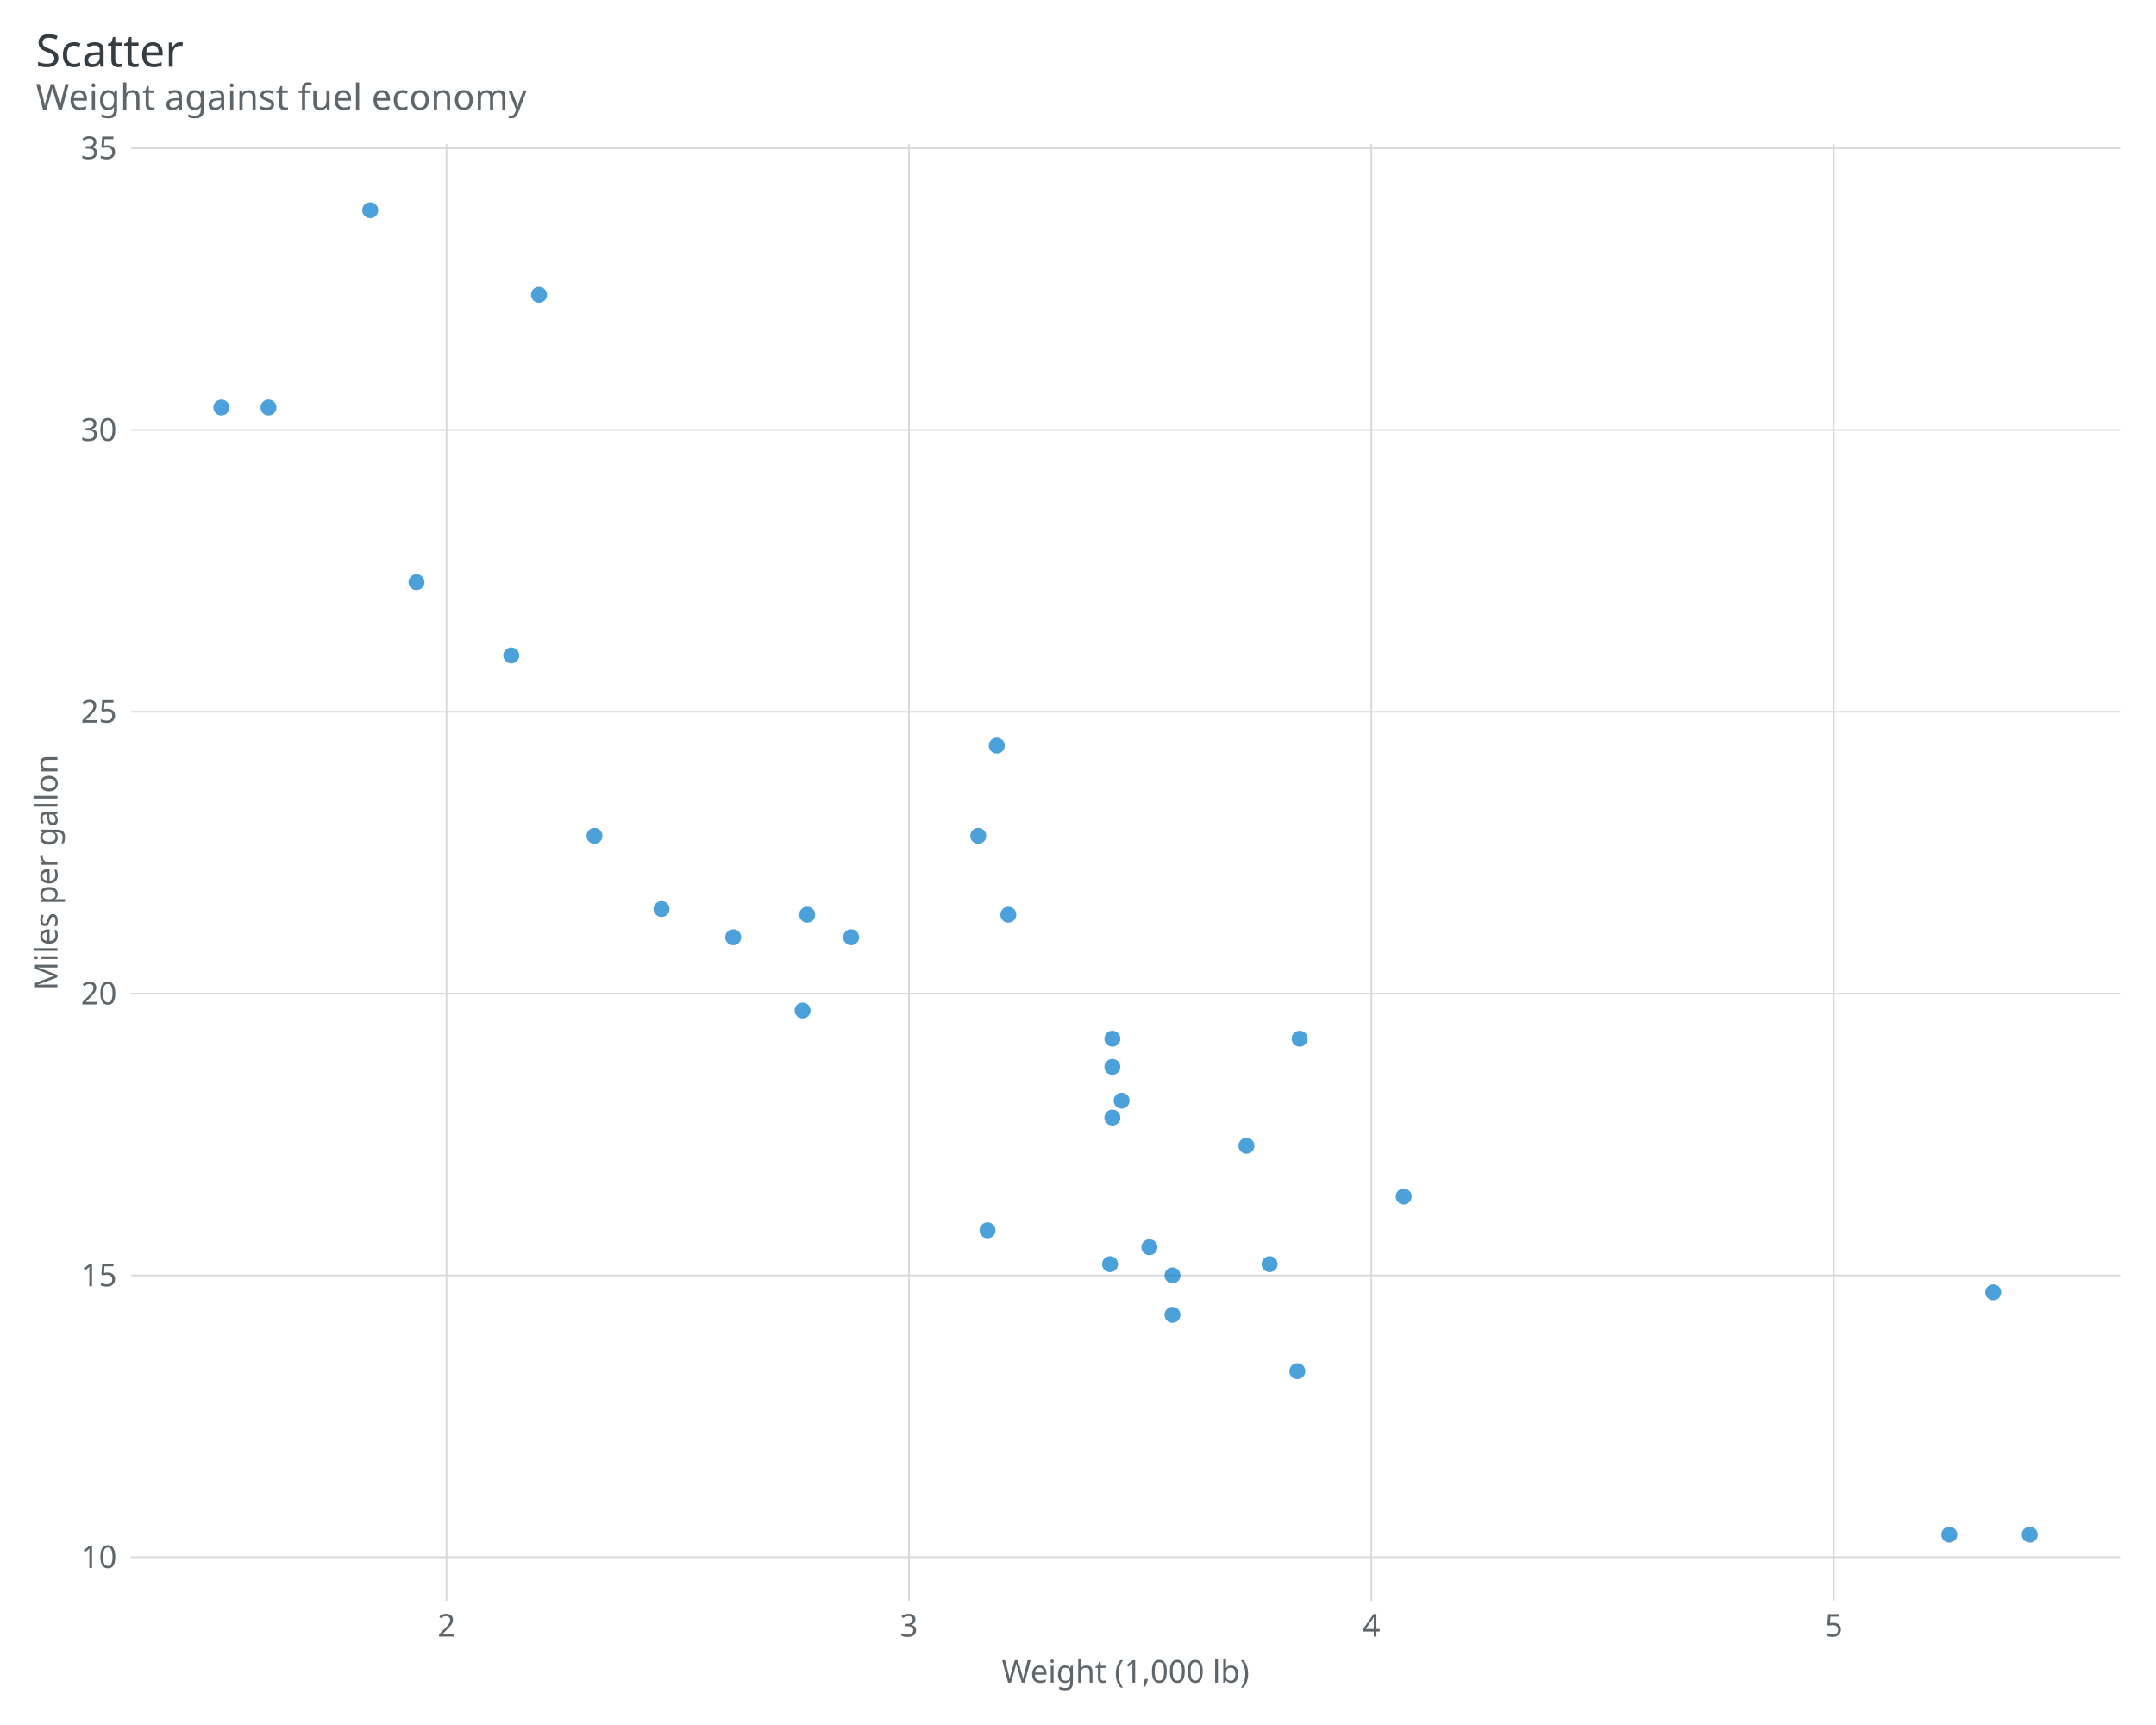
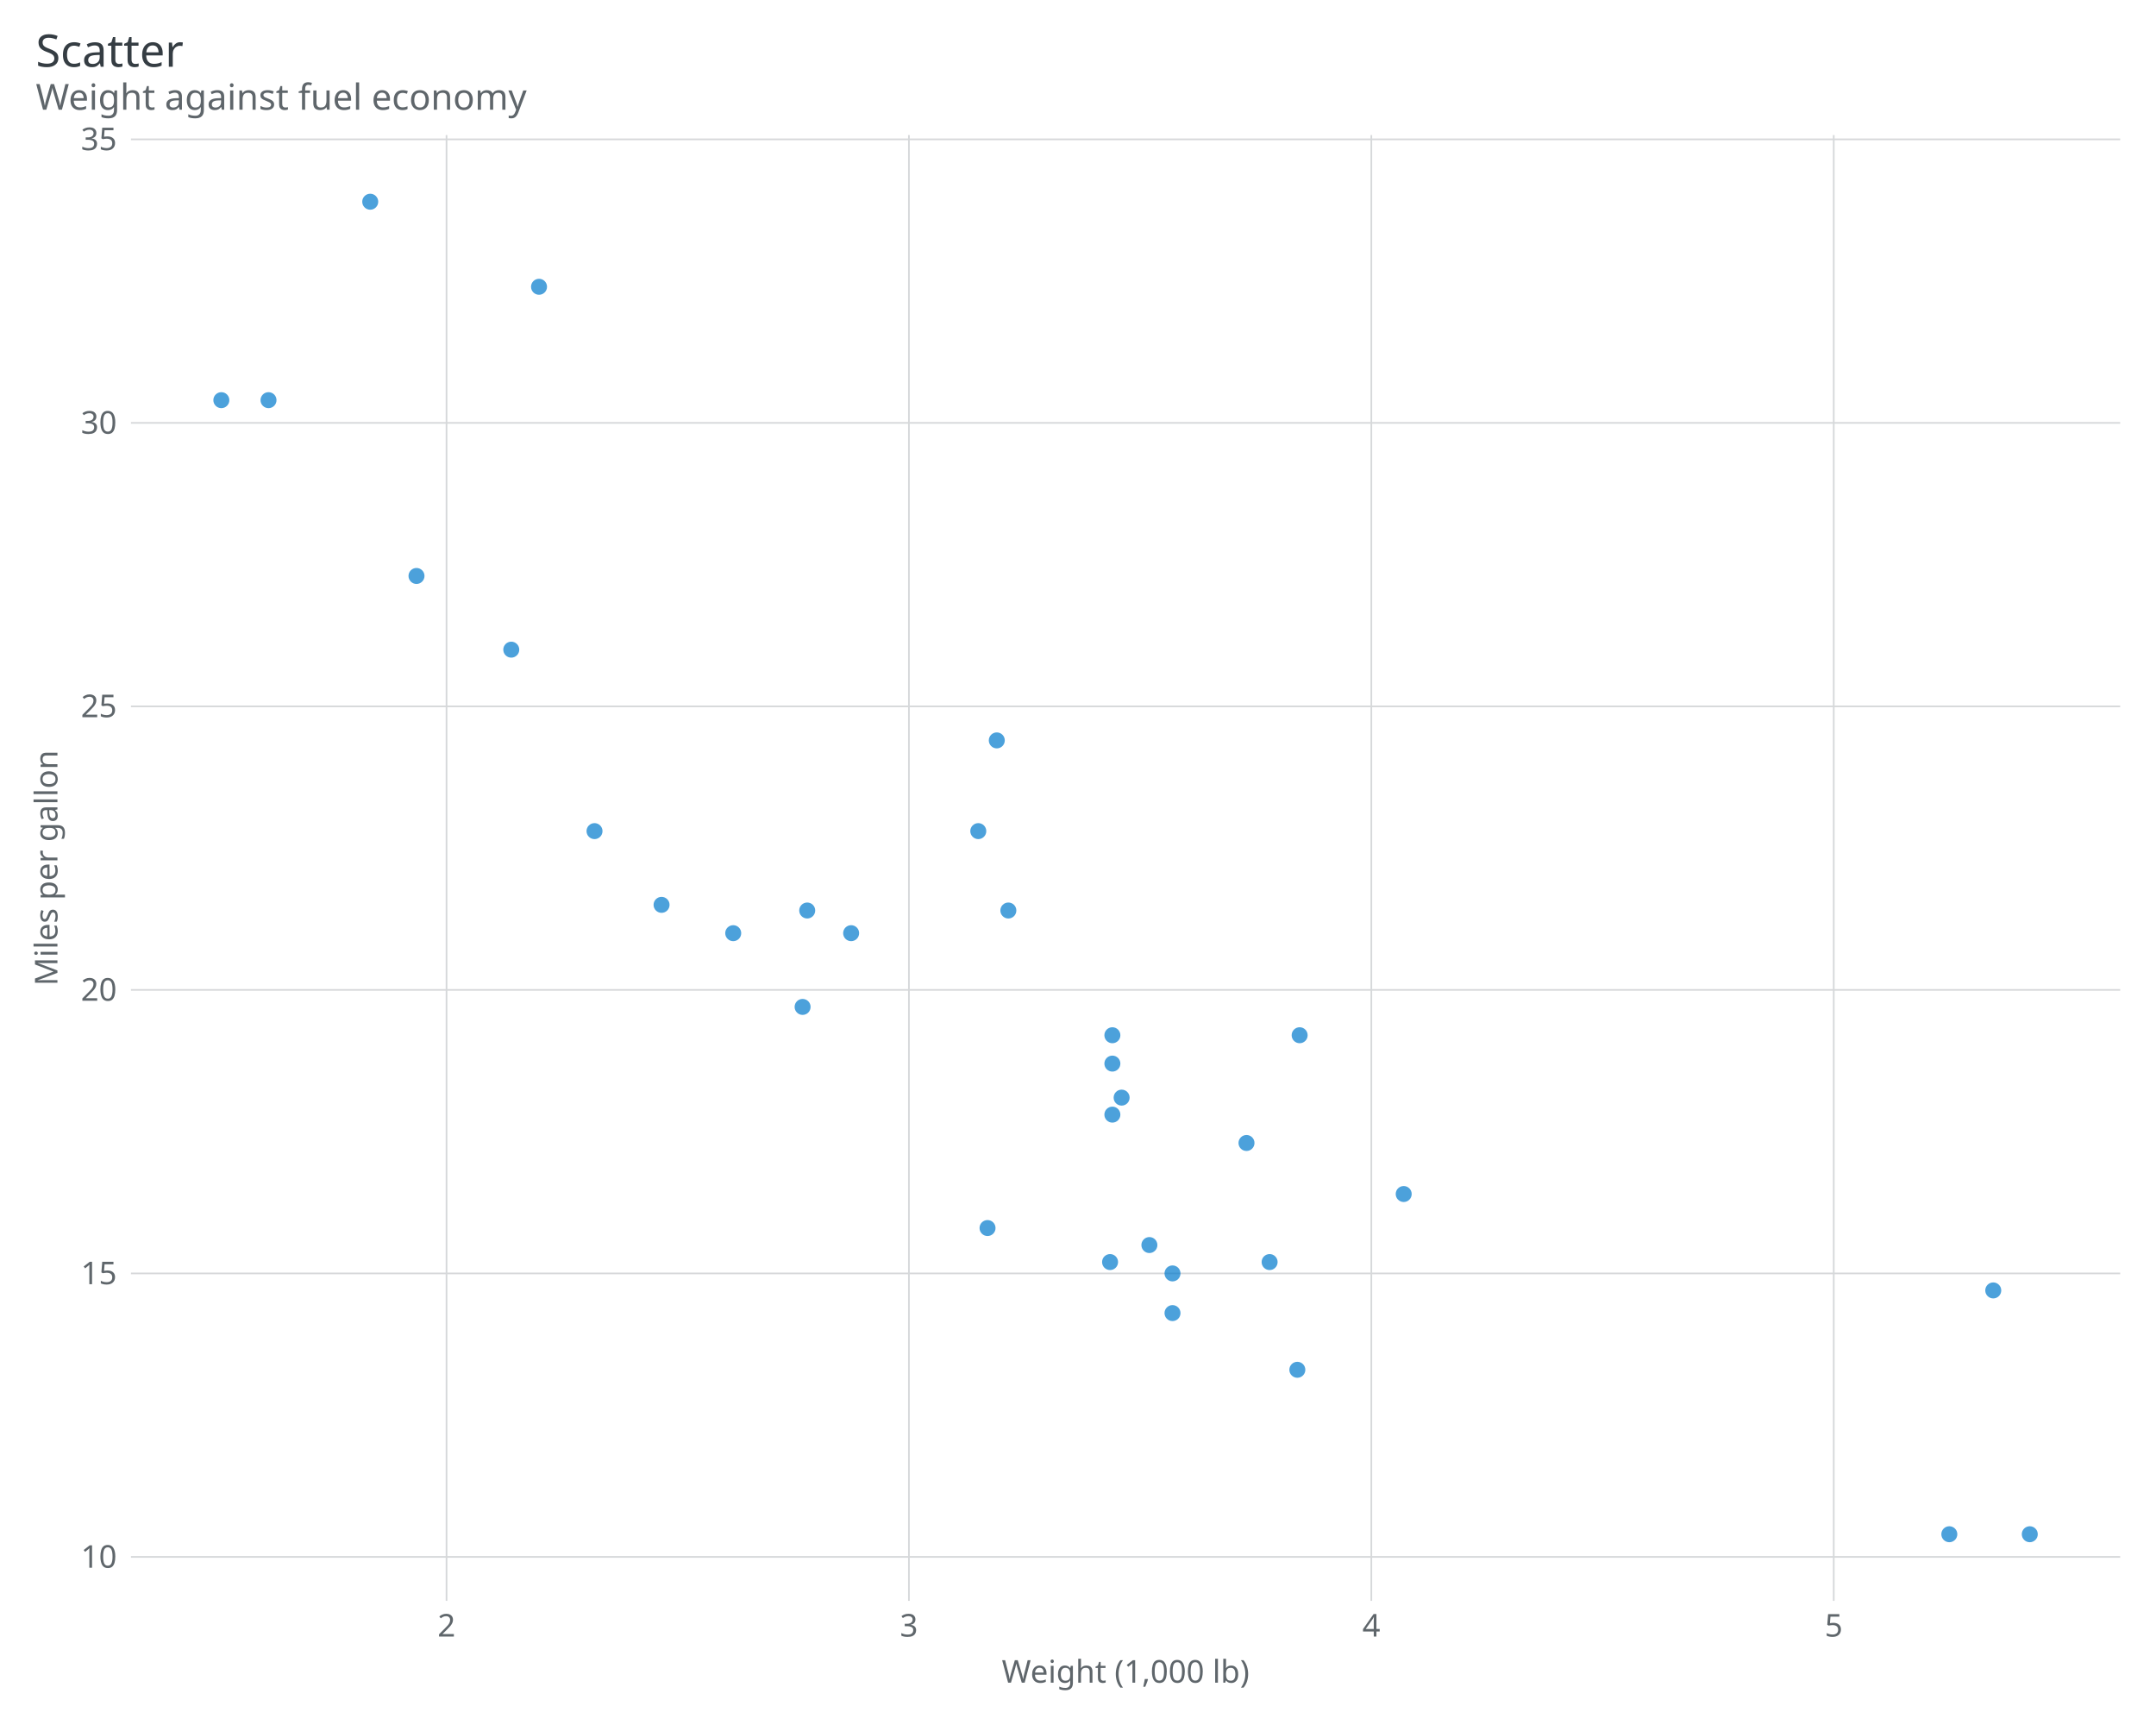
<svg xmlns="http://www.w3.org/2000/svg" class="svglite" data-engine-version="2.0" width="720.00pt" height="576.00pt" viewBox="0 0 720.00 576.00">
  <defs>
    <style type="text/css">
    .svglite line, .svglite polyline, .svglite polygon, .svglite path, .svglite rect, .svglite circle {
      fill: none;
      stroke: #000000;
      stroke-linecap: round;
      stroke-linejoin: round;
      stroke-miterlimit: 10.00;
    }
  </style>
  </defs>
  <rect width="100%" height="100%" style="stroke: none; fill: #FFFFFF;" />
  <defs>
    <clipPath id="cpMC4wMHw3MjAuMDB8MC4wMHw1NzYuMDA=">
      <rect x="0.00" y="0.00" width="720.00" height="576.00" />
    </clipPath>
  </defs>
  <g clip-path="url(#cpMC4wMHw3MjAuMDB8MC4wMHw1NzYuMDA=)">
    <rect x="-0" y="0.00" width="720.00" height="576.00" style="stroke-width: 1.02; stroke: none; fill: #FFFFFF;" />
  </g>
  <defs>
-     <clipPath id="cpNDMuNzN8NzA4LjA0fDQ4LjEwfDUzNC41NQ==">
-       <rect x="43.73" y="48.10" width="664.32" height="486.45" />
+     <clipPath id="cpNDMuNzN8NzA4LjA0fDQ1LjExfDUzNC41NQ==">
+       <rect x="43.73" y="45.11" width="664.32" height="489.44" />
    </clipPath>
  </defs>
-   <g clip-path="url(#cpNDMuNzN8NzA4LjA0fDQ4LjEwfDUzNC41NQ==)">
-     <rect x="43.73" y="48.10" width="664.32" height="486.45" style="stroke-width: 1.02; stroke: none; fill: #FFFFFF;" />
-     <polyline points="43.73,519.96 708.04,519.96 " style="stroke-width: 0.56; stroke: #D6D8DA; stroke-linecap: butt;" />
-     <polyline points="43.73,425.87 708.04,425.87 " style="stroke-width: 0.56; stroke: #D6D8DA; stroke-linecap: butt;" />
-     <polyline points="43.73,331.78 708.04,331.78 " style="stroke-width: 0.56; stroke: #D6D8DA; stroke-linecap: butt;" />
-     <polyline points="43.73,237.69 708.04,237.69 " style="stroke-width: 0.56; stroke: #D6D8DA; stroke-linecap: butt;" />
-     <polyline points="43.73,143.60 708.04,143.60 " style="stroke-width: 0.56; stroke: #D6D8DA; stroke-linecap: butt;" />
-     <polyline points="43.73,49.51 708.04,49.51 " style="stroke-width: 0.56; stroke: #D6D8DA; stroke-linecap: butt;" />
-     <polyline points="149.12,534.55 149.12,48.10 " style="stroke-width: 0.56; stroke: #D6D8DA; stroke-linecap: butt;" />
-     <polyline points="303.54,534.55 303.54,48.10 " style="stroke-width: 0.56; stroke: #D6D8DA; stroke-linecap: butt;" />
-     <polyline points="457.96,534.55 457.96,48.10 " style="stroke-width: 0.56; stroke: #D6D8DA; stroke-linecap: butt;" />
-     <polyline points="612.38,534.55 612.38,48.10 " style="stroke-width: 0.56; stroke: #D6D8DA; stroke-linecap: butt;" />
-     <circle cx="244.86" cy="312.96" r="2.67" style="stroke-width: 0.00; stroke: #007ACC; stroke-opacity: 0.70; fill: #007ACC; fill-opacity: 0.70;" />
-     <circle cx="284.24" cy="312.96" r="2.67" style="stroke-width: 0.00; stroke: #007ACC; stroke-opacity: 0.70; fill: #007ACC; fill-opacity: 0.70;" />
-     <circle cx="198.54" cy="279.09" r="2.67" style="stroke-width: 0.00; stroke: #007ACC; stroke-opacity: 0.70; fill: #007ACC; fill-opacity: 0.70;" />
-     <circle cx="336.74" cy="305.44" r="2.67" style="stroke-width: 0.00; stroke: #007ACC; stroke-opacity: 0.70; fill: #007ACC; fill-opacity: 0.70;" />
-     <circle cx="371.48" cy="356.25" r="2.67" style="stroke-width: 0.00; stroke: #007ACC; stroke-opacity: 0.70; fill: #007ACC; fill-opacity: 0.70;" />
-     <circle cx="374.57" cy="367.54" r="2.67" style="stroke-width: 0.00; stroke: #007ACC; stroke-opacity: 0.70; fill: #007ACC; fill-opacity: 0.70;" />
-     <circle cx="391.56" cy="439.05" r="2.67" style="stroke-width: 0.00; stroke: #007ACC; stroke-opacity: 0.70; fill: #007ACC; fill-opacity: 0.70;" />
-     <circle cx="332.88" cy="248.98" r="2.67" style="stroke-width: 0.00; stroke: #007ACC; stroke-opacity: 0.70; fill: #007ACC; fill-opacity: 0.70;" />
-     <circle cx="326.70" cy="279.09" r="2.67" style="stroke-width: 0.00; stroke: #007ACC; stroke-opacity: 0.70; fill: #007ACC; fill-opacity: 0.70;" />
-     <circle cx="371.48" cy="346.84" r="2.67" style="stroke-width: 0.00; stroke: #007ACC; stroke-opacity: 0.70; fill: #007ACC; fill-opacity: 0.70;" />
-     <circle cx="371.48" cy="373.18" r="2.67" style="stroke-width: 0.00; stroke: #007ACC; stroke-opacity: 0.70; fill: #007ACC; fill-opacity: 0.70;" />
-     <circle cx="468.77" cy="399.53" r="2.67" style="stroke-width: 0.00; stroke: #007ACC; stroke-opacity: 0.70; fill: #007ACC; fill-opacity: 0.70;" />
-     <circle cx="416.27" cy="382.59" r="2.67" style="stroke-width: 0.00; stroke: #007ACC; stroke-opacity: 0.70; fill: #007ACC; fill-opacity: 0.70;" />
-     <circle cx="423.99" cy="422.11" r="2.67" style="stroke-width: 0.00; stroke: #007ACC; stroke-opacity: 0.70; fill: #007ACC; fill-opacity: 0.70;" />
-     <circle cx="650.98" cy="512.44" r="2.67" style="stroke-width: 0.00; stroke: #007ACC; stroke-opacity: 0.70; fill: #007ACC; fill-opacity: 0.70;" />
-     <circle cx="677.85" cy="512.44" r="2.67" style="stroke-width: 0.00; stroke: #007ACC; stroke-opacity: 0.70; fill: #007ACC; fill-opacity: 0.70;" />
-     <circle cx="665.65" cy="431.52" r="2.67" style="stroke-width: 0.00; stroke: #007ACC; stroke-opacity: 0.70; fill: #007ACC; fill-opacity: 0.70;" />
-     <circle cx="180.01" cy="98.44" r="2.67" style="stroke-width: 0.00; stroke: #007ACC; stroke-opacity: 0.70; fill: #007ACC; fill-opacity: 0.70;" />
-     <circle cx="89.67" cy="136.07" r="2.67" style="stroke-width: 0.00; stroke: #007ACC; stroke-opacity: 0.70; fill: #007ACC; fill-opacity: 0.70;" />
-     <circle cx="123.64" cy="70.21" r="2.67" style="stroke-width: 0.00; stroke: #007ACC; stroke-opacity: 0.70; fill: #007ACC; fill-opacity: 0.70;" />
-     <circle cx="220.93" cy="303.55" r="2.67" style="stroke-width: 0.00; stroke: #007ACC; stroke-opacity: 0.70; fill: #007ACC; fill-opacity: 0.70;" />
-     <circle cx="383.84" cy="416.46" r="2.67" style="stroke-width: 0.00; stroke: #007ACC; stroke-opacity: 0.70; fill: #007ACC; fill-opacity: 0.70;" />
-     <circle cx="370.71" cy="422.11" r="2.67" style="stroke-width: 0.00; stroke: #007ACC; stroke-opacity: 0.70; fill: #007ACC; fill-opacity: 0.70;" />
-     <circle cx="433.25" cy="457.86" r="2.67" style="stroke-width: 0.00; stroke: #007ACC; stroke-opacity: 0.70; fill: #007ACC; fill-opacity: 0.70;" />
-     <circle cx="434.02" cy="346.84" r="2.67" style="stroke-width: 0.00; stroke: #007ACC; stroke-opacity: 0.70; fill: #007ACC; fill-opacity: 0.70;" />
-     <circle cx="139.09" cy="194.41" r="2.67" style="stroke-width: 0.00; stroke: #007ACC; stroke-opacity: 0.70; fill: #007ACC; fill-opacity: 0.70;" />
-     <circle cx="170.74" cy="218.87" r="2.67" style="stroke-width: 0.00; stroke: #007ACC; stroke-opacity: 0.70; fill: #007ACC; fill-opacity: 0.70;" />
-     <circle cx="73.92" cy="136.07" r="2.67" style="stroke-width: 0.00; stroke: #007ACC; stroke-opacity: 0.70; fill: #007ACC; fill-opacity: 0.70;" />
-     <circle cx="329.79" cy="410.82" r="2.67" style="stroke-width: 0.00; stroke: #007ACC; stroke-opacity: 0.70; fill: #007ACC; fill-opacity: 0.70;" />
-     <circle cx="268.03" cy="337.43" r="2.67" style="stroke-width: 0.00; stroke: #007ACC; stroke-opacity: 0.70; fill: #007ACC; fill-opacity: 0.70;" />
-     <circle cx="391.56" cy="425.87" r="2.67" style="stroke-width: 0.00; stroke: #007ACC; stroke-opacity: 0.70; fill: #007ACC; fill-opacity: 0.70;" />
-     <circle cx="269.57" cy="305.44" r="2.67" style="stroke-width: 0.00; stroke: #007ACC; stroke-opacity: 0.70; fill: #007ACC; fill-opacity: 0.70;" />
+   <g clip-path="url(#cpNDMuNzN8NzA4LjA0fDQ1LjExfDUzNC41NQ==)">
+     <rect x="43.73" y="45.11" width="664.32" height="489.44" style="stroke-width: 1.02; stroke: none; fill: #FFFFFF;" />
+     <polyline points="43.73,519.87 708.04,519.87 " style="stroke-width: 0.56; stroke: #D6D8DA; stroke-linecap: butt;" />
+     <polyline points="43.73,425.21 708.04,425.21 " style="stroke-width: 0.56; stroke: #D6D8DA; stroke-linecap: butt;" />
+     <polyline points="43.73,330.54 708.04,330.54 " style="stroke-width: 0.56; stroke: #D6D8DA; stroke-linecap: butt;" />
+     <polyline points="43.73,235.87 708.04,235.87 " style="stroke-width: 0.56; stroke: #D6D8DA; stroke-linecap: butt;" />
+     <polyline points="43.73,141.20 708.04,141.20 " style="stroke-width: 0.56; stroke: #D6D8DA; stroke-linecap: butt;" />
+     <polyline points="43.73,46.53 708.04,46.53 " style="stroke-width: 0.56; stroke: #D6D8DA; stroke-linecap: butt;" />
+     <polyline points="149.12,534.55 149.12,45.11 " style="stroke-width: 0.56; stroke: #D6D8DA; stroke-linecap: butt;" />
+     <polyline points="303.54,534.55 303.54,45.11 " style="stroke-width: 0.56; stroke: #D6D8DA; stroke-linecap: butt;" />
+     <polyline points="457.96,534.55 457.96,45.11 " style="stroke-width: 0.56; stroke: #D6D8DA; stroke-linecap: butt;" />
+     <polyline points="612.38,534.55 612.38,45.11 " style="stroke-width: 0.56; stroke: #D6D8DA; stroke-linecap: butt;" />
+     <circle cx="244.86" cy="311.60" r="2.67" style="stroke-width: 0.00; stroke: #007ACC; stroke-opacity: 0.70; fill: #007ACC; fill-opacity: 0.70;" />
+     <circle cx="284.24" cy="311.60" r="2.67" style="stroke-width: 0.00; stroke: #007ACC; stroke-opacity: 0.70; fill: #007ACC; fill-opacity: 0.70;" />
+     <circle cx="198.54" cy="277.52" r="2.67" style="stroke-width: 0.00; stroke: #007ACC; stroke-opacity: 0.70; fill: #007ACC; fill-opacity: 0.70;" />
+     <circle cx="336.74" cy="304.03" r="2.67" style="stroke-width: 0.00; stroke: #007ACC; stroke-opacity: 0.70; fill: #007ACC; fill-opacity: 0.70;" />
+     <circle cx="371.48" cy="355.15" r="2.67" style="stroke-width: 0.00; stroke: #007ACC; stroke-opacity: 0.70; fill: #007ACC; fill-opacity: 0.70;" />
+     <circle cx="374.57" cy="366.51" r="2.67" style="stroke-width: 0.00; stroke: #007ACC; stroke-opacity: 0.70; fill: #007ACC; fill-opacity: 0.70;" />
+     <circle cx="391.56" cy="438.46" r="2.67" style="stroke-width: 0.00; stroke: #007ACC; stroke-opacity: 0.70; fill: #007ACC; fill-opacity: 0.70;" />
+     <circle cx="332.88" cy="247.23" r="2.67" style="stroke-width: 0.00; stroke: #007ACC; stroke-opacity: 0.70; fill: #007ACC; fill-opacity: 0.70;" />
+     <circle cx="326.70" cy="277.52" r="2.67" style="stroke-width: 0.00; stroke: #007ACC; stroke-opacity: 0.70; fill: #007ACC; fill-opacity: 0.70;" />
+     <circle cx="371.48" cy="345.68" r="2.67" style="stroke-width: 0.00; stroke: #007ACC; stroke-opacity: 0.70; fill: #007ACC; fill-opacity: 0.70;" />
+     <circle cx="371.48" cy="372.19" r="2.67" style="stroke-width: 0.00; stroke: #007ACC; stroke-opacity: 0.70; fill: #007ACC; fill-opacity: 0.70;" />
+     <circle cx="468.77" cy="398.70" r="2.67" style="stroke-width: 0.00; stroke: #007ACC; stroke-opacity: 0.70; fill: #007ACC; fill-opacity: 0.70;" />
+     <circle cx="416.27" cy="381.66" r="2.67" style="stroke-width: 0.00; stroke: #007ACC; stroke-opacity: 0.70; fill: #007ACC; fill-opacity: 0.70;" />
+     <circle cx="423.99" cy="421.42" r="2.67" style="stroke-width: 0.00; stroke: #007ACC; stroke-opacity: 0.70; fill: #007ACC; fill-opacity: 0.70;" />
+     <circle cx="650.98" cy="512.30" r="2.67" style="stroke-width: 0.00; stroke: #007ACC; stroke-opacity: 0.70; fill: #007ACC; fill-opacity: 0.70;" />
+     <circle cx="677.85" cy="512.30" r="2.67" style="stroke-width: 0.00; stroke: #007ACC; stroke-opacity: 0.70; fill: #007ACC; fill-opacity: 0.70;" />
+     <circle cx="665.65" cy="430.89" r="2.67" style="stroke-width: 0.00; stroke: #007ACC; stroke-opacity: 0.70; fill: #007ACC; fill-opacity: 0.70;" />
+     <circle cx="180.01" cy="95.76" r="2.67" style="stroke-width: 0.00; stroke: #007ACC; stroke-opacity: 0.70; fill: #007ACC; fill-opacity: 0.70;" />
+     <circle cx="89.67" cy="133.62" r="2.67" style="stroke-width: 0.00; stroke: #007ACC; stroke-opacity: 0.70; fill: #007ACC; fill-opacity: 0.70;" />
+     <circle cx="123.64" cy="67.36" r="2.67" style="stroke-width: 0.00; stroke: #007ACC; stroke-opacity: 0.70; fill: #007ACC; fill-opacity: 0.70;" />
+     <circle cx="220.93" cy="302.14" r="2.67" style="stroke-width: 0.00; stroke: #007ACC; stroke-opacity: 0.70; fill: #007ACC; fill-opacity: 0.70;" />
+     <circle cx="383.84" cy="415.74" r="2.67" style="stroke-width: 0.00; stroke: #007ACC; stroke-opacity: 0.70; fill: #007ACC; fill-opacity: 0.70;" />
+     <circle cx="370.71" cy="421.42" r="2.67" style="stroke-width: 0.00; stroke: #007ACC; stroke-opacity: 0.70; fill: #007ACC; fill-opacity: 0.70;" />
+     <circle cx="433.25" cy="457.39" r="2.67" style="stroke-width: 0.00; stroke: #007ACC; stroke-opacity: 0.70; fill: #007ACC; fill-opacity: 0.70;" />
+     <circle cx="434.02" cy="345.68" r="2.67" style="stroke-width: 0.00; stroke: #007ACC; stroke-opacity: 0.70; fill: #007ACC; fill-opacity: 0.70;" />
+     <circle cx="139.09" cy="192.32" r="2.67" style="stroke-width: 0.00; stroke: #007ACC; stroke-opacity: 0.70; fill: #007ACC; fill-opacity: 0.70;" />
+     <circle cx="170.74" cy="216.93" r="2.67" style="stroke-width: 0.00; stroke: #007ACC; stroke-opacity: 0.70; fill: #007ACC; fill-opacity: 0.70;" />
+     <circle cx="73.92" cy="133.62" r="2.67" style="stroke-width: 0.00; stroke: #007ACC; stroke-opacity: 0.70; fill: #007ACC; fill-opacity: 0.70;" />
+     <circle cx="329.79" cy="410.06" r="2.67" style="stroke-width: 0.00; stroke: #007ACC; stroke-opacity: 0.70; fill: #007ACC; fill-opacity: 0.70;" />
+     <circle cx="268.03" cy="336.22" r="2.67" style="stroke-width: 0.00; stroke: #007ACC; stroke-opacity: 0.70; fill: #007ACC; fill-opacity: 0.70;" />
+     <circle cx="391.56" cy="425.21" r="2.67" style="stroke-width: 0.00; stroke: #007ACC; stroke-opacity: 0.70; fill: #007ACC; fill-opacity: 0.70;" />
+     <circle cx="269.57" cy="304.03" r="2.67" style="stroke-width: 0.00; stroke: #007ACC; stroke-opacity: 0.70; fill: #007ACC; fill-opacity: 0.70;" />
  </g>
  <g clip-path="url(#cpMC4wMHw3MjAuMDB8MC4wMHw1NzYuMDA=)">
-     <text x="39.02" y="523.58" text-anchor="end" style="font-size: 10.50px; fill: #5F666B; font-family: sans;" textLength="11.68px" lengthAdjust="spacingAndGlyphs">10</text>
-     <text x="39.02" y="429.49" text-anchor="end" style="font-size: 10.50px; fill: #5F666B; font-family: sans;" textLength="11.68px" lengthAdjust="spacingAndGlyphs">15</text>
-     <text x="39.02" y="335.39" text-anchor="end" style="font-size: 10.50px; fill: #5F666B; font-family: sans;" textLength="11.68px" lengthAdjust="spacingAndGlyphs">20</text>
-     <text x="39.02" y="241.30" text-anchor="end" style="font-size: 10.50px; fill: #5F666B; font-family: sans;" textLength="11.68px" lengthAdjust="spacingAndGlyphs">25</text>
-     <text x="39.02" y="147.21" text-anchor="end" style="font-size: 10.50px; fill: #5F666B; font-family: sans;" textLength="11.68px" lengthAdjust="spacingAndGlyphs">30</text>
-     <text x="39.02" y="53.12" text-anchor="end" style="font-size: 10.50px; fill: #5F666B; font-family: sans;" textLength="11.68px" lengthAdjust="spacingAndGlyphs">35</text>
+     <text x="39.02" y="523.49" text-anchor="end" style="font-size: 10.50px; fill: #5F666B; font-family: sans;" textLength="11.68px" lengthAdjust="spacingAndGlyphs">10</text>
+     <text x="39.02" y="428.82" text-anchor="end" style="font-size: 10.50px; fill: #5F666B; font-family: sans;" textLength="11.68px" lengthAdjust="spacingAndGlyphs">15</text>
+     <text x="39.02" y="334.15" text-anchor="end" style="font-size: 10.50px; fill: #5F666B; font-family: sans;" textLength="11.68px" lengthAdjust="spacingAndGlyphs">20</text>
+     <text x="39.02" y="239.48" text-anchor="end" style="font-size: 10.50px; fill: #5F666B; font-family: sans;" textLength="11.68px" lengthAdjust="spacingAndGlyphs">25</text>
+     <text x="39.02" y="144.81" text-anchor="end" style="font-size: 10.50px; fill: #5F666B; font-family: sans;" textLength="11.68px" lengthAdjust="spacingAndGlyphs">30</text>
+     <text x="39.02" y="50.14" text-anchor="end" style="font-size: 10.50px; fill: #5F666B; font-family: sans;" textLength="11.68px" lengthAdjust="spacingAndGlyphs">35</text>
    <text x="149.12" y="546.48" text-anchor="middle" style="font-size: 10.50px; fill: #5F666B; font-family: sans;" textLength="5.84px" lengthAdjust="spacingAndGlyphs">2</text>
    <text x="303.54" y="546.48" text-anchor="middle" style="font-size: 10.50px; fill: #5F666B; font-family: sans;" textLength="5.84px" lengthAdjust="spacingAndGlyphs">3</text>
    <text x="457.96" y="546.48" text-anchor="middle" style="font-size: 10.50px; fill: #5F666B; font-family: sans;" textLength="5.84px" lengthAdjust="spacingAndGlyphs">4</text>
    <text x="612.38" y="546.48" text-anchor="middle" style="font-size: 10.50px; fill: #5F666B; font-family: sans;" textLength="5.84px" lengthAdjust="spacingAndGlyphs">5</text>
    <text x="375.89" y="561.87" text-anchor="middle" style="font-size: 10.50px; fill: #5F666B; font-family: sans;" textLength="79.95px" lengthAdjust="spacingAndGlyphs">Weight (1,000 lb)</text>
-     <text transform="translate(19.18,291.32) rotate(-90)" text-anchor="middle" style="font-size: 10.50px; fill: #5F666B; font-family: sans;" textLength="73.54px" lengthAdjust="spacingAndGlyphs">Miles per gallon</text>
+     <text transform="translate(19.18,289.83) rotate(-90)" text-anchor="middle" style="font-size: 10.50px; fill: #5F666B; font-family: sans;" textLength="73.54px" lengthAdjust="spacingAndGlyphs">Miles per gallon</text>
    <text x="11.96" y="36.64" style="font-size: 12.00px; fill: #5F666B; font-family: sans;" textLength="154.10px" lengthAdjust="spacingAndGlyphs">Weight against fuel economy</text>
    <text x="11.96" y="22.28" style="font-size: 15.00px; fill: #353D43; font-family: sans;" textLength="47.53px" lengthAdjust="spacingAndGlyphs">Scatter</text>
  </g>
</svg>
